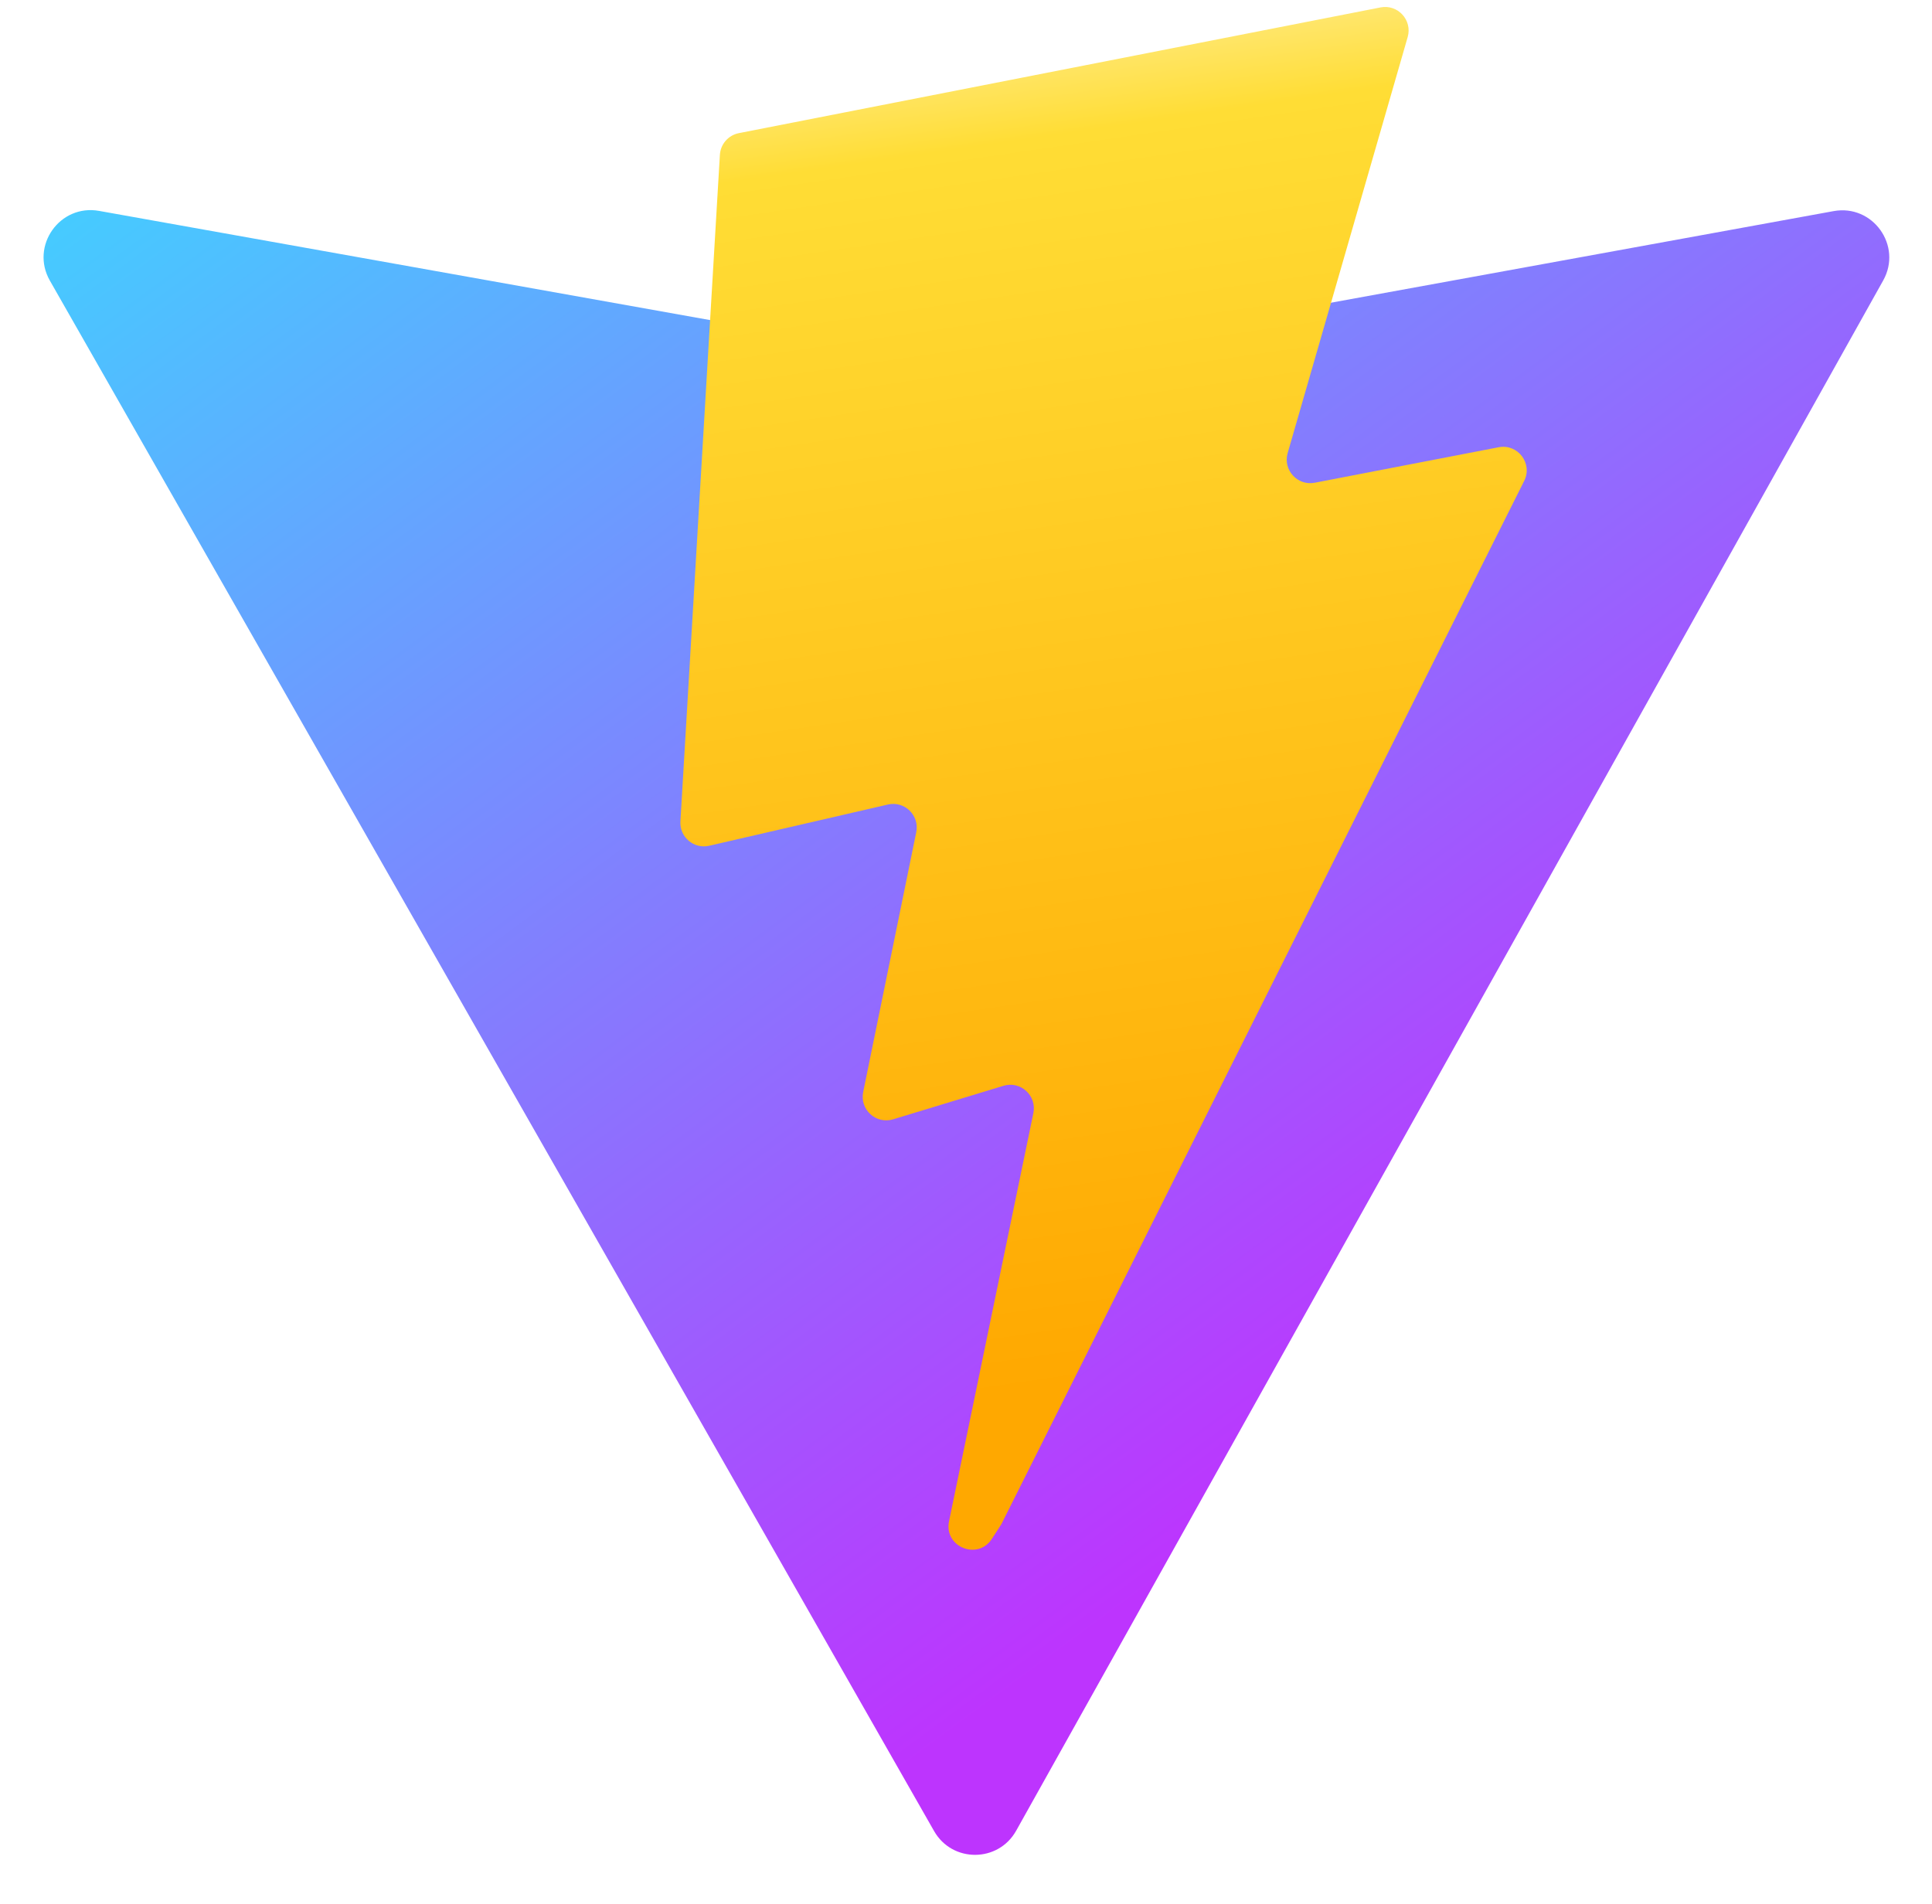
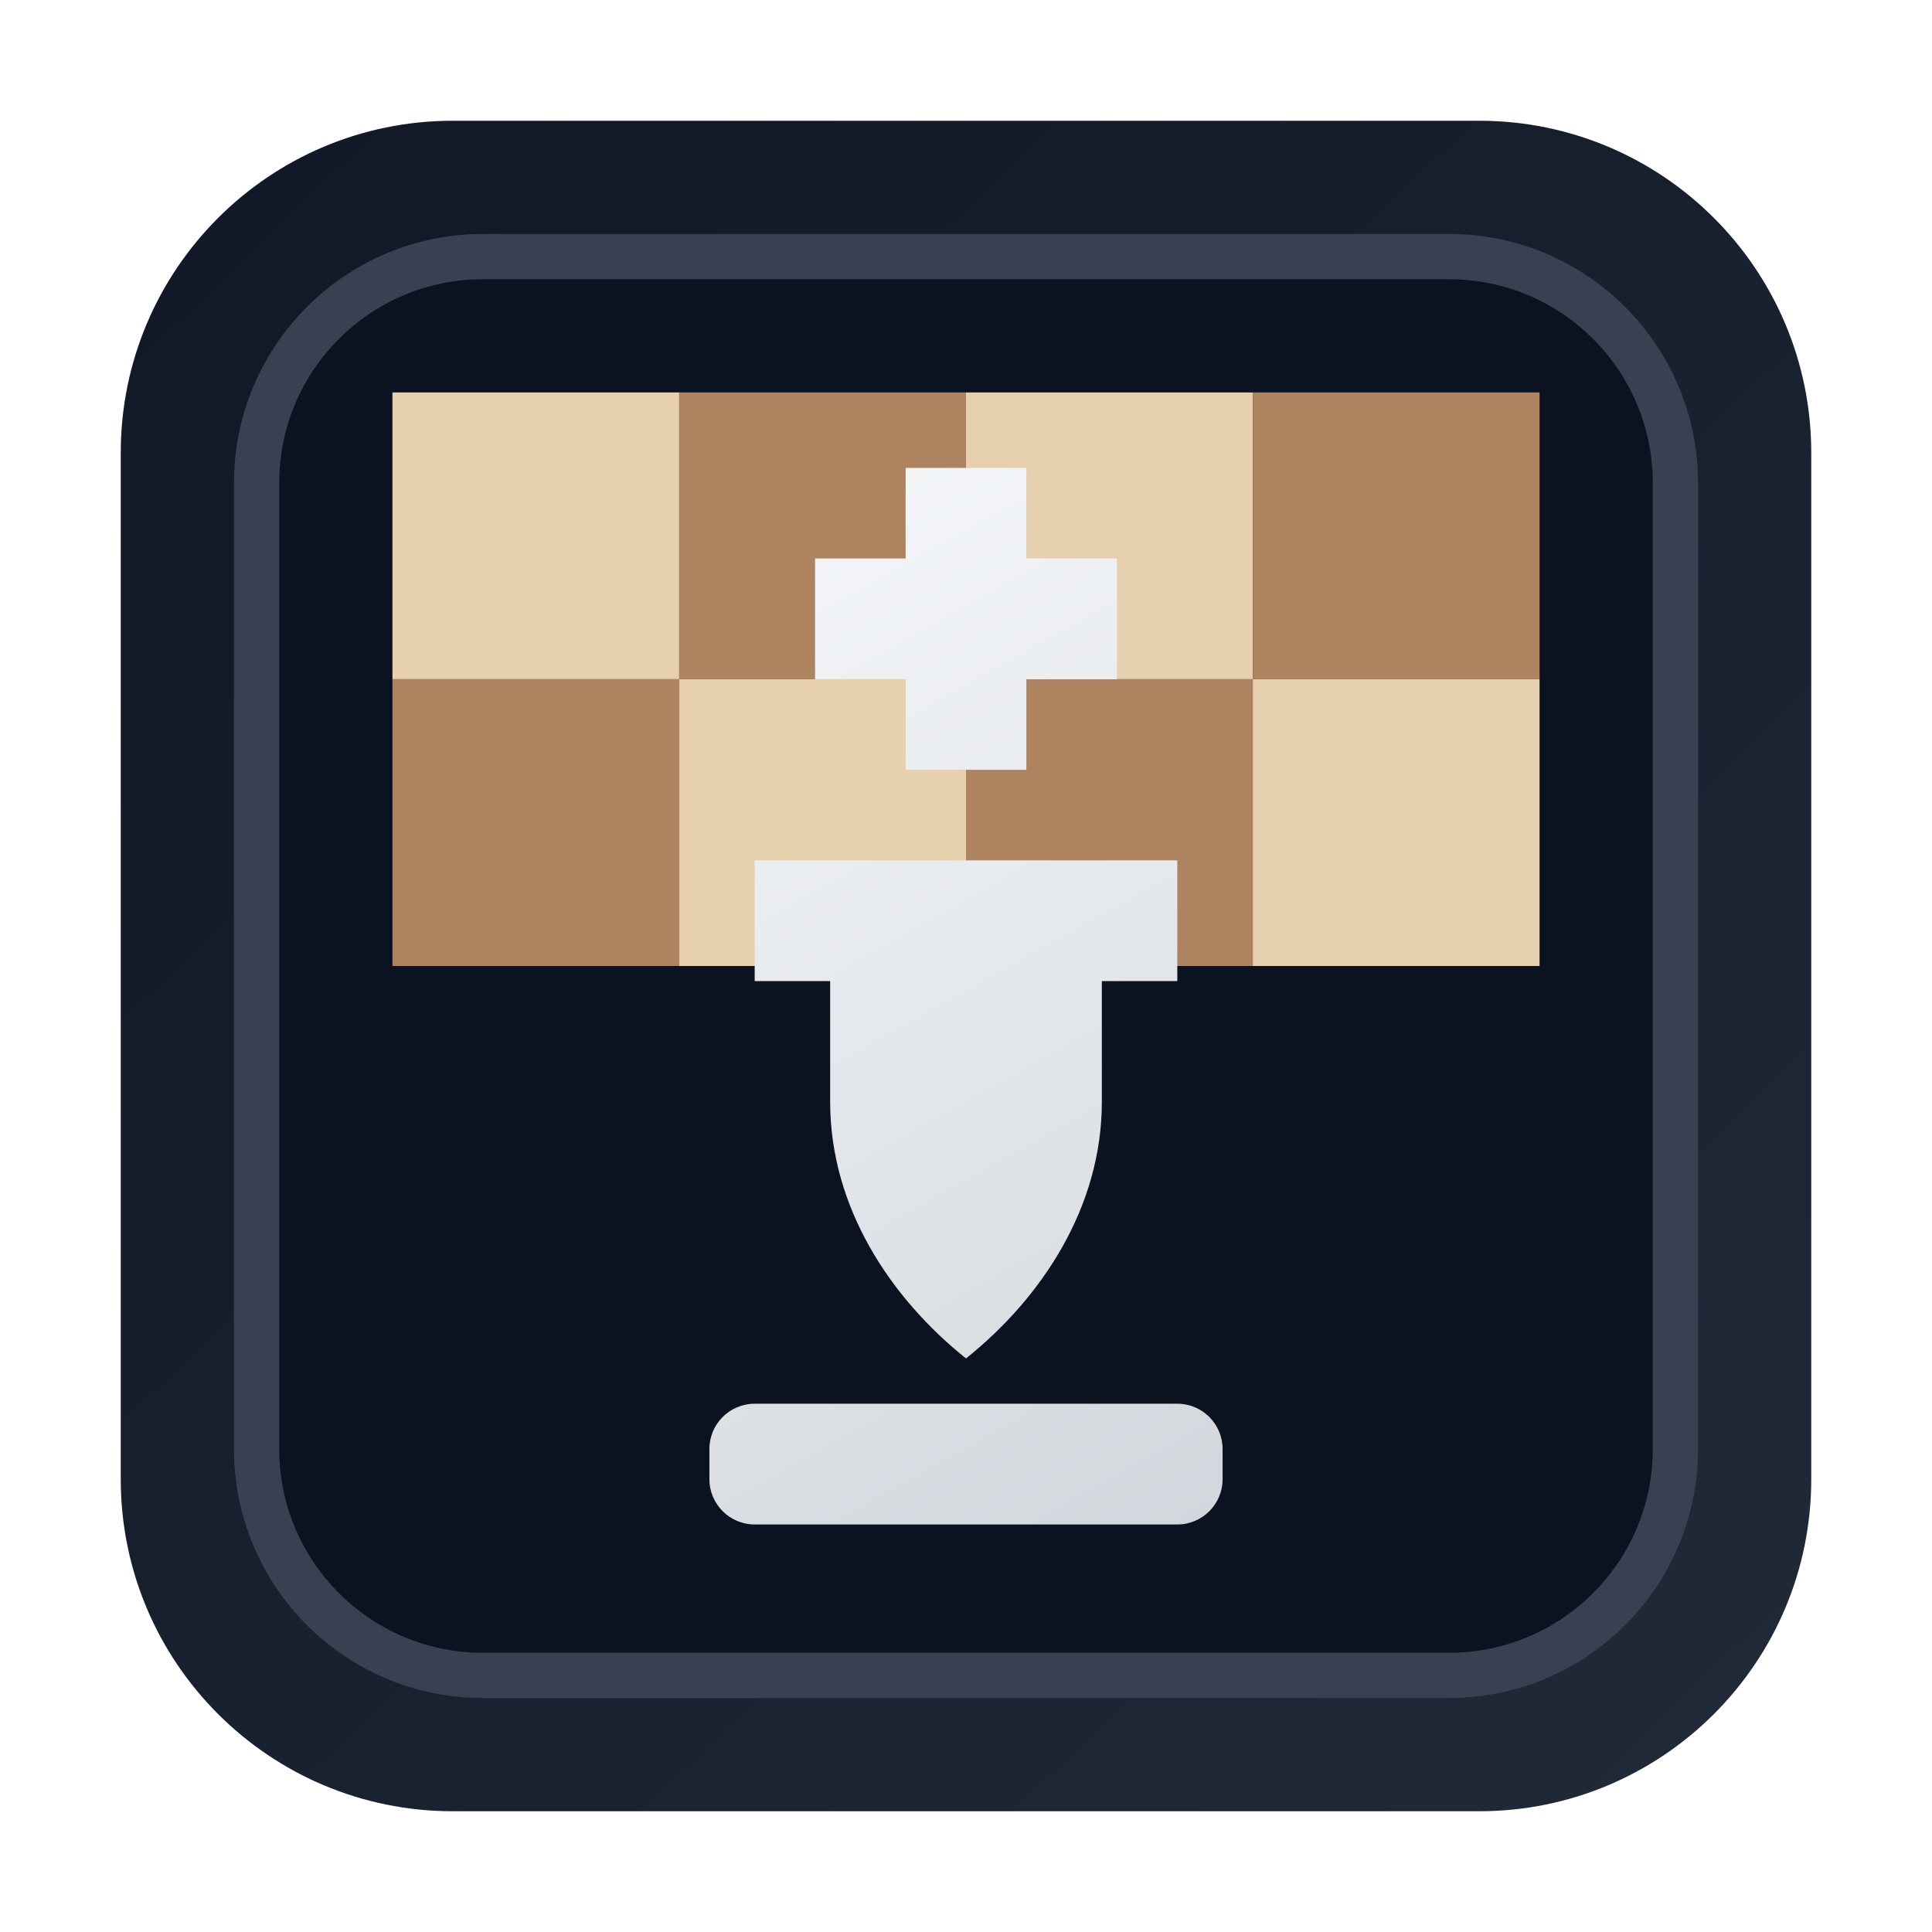
- <svg xmlns="http://www.w3.org/2000/svg" width="410" height="404" viewBox="0 0 410 404" fill="none">
-   <path d="M399.641 59.525L215.643 388.545C211.844 395.338 202.084 395.378 198.228 388.618L10.582 59.556C6.381 52.19 12.68 43.267 21.028 44.759L205.223 77.682C206.398 77.892 207.601 77.89 208.776 77.676L389.119 44.806C397.439 43.289 403.768 52.143 399.641 59.525Z" fill="url(#paint0_linear)" />
-   <path d="M292.965 1.574L156.801 28.255C154.563 28.694 152.906 30.59 152.771 32.866L144.395 174.33C144.198 177.662 147.258 180.248 150.51 179.498L188.42 170.749C191.967 169.931 195.172 173.055 194.443 176.622L183.18 231.775C182.422 235.487 185.907 238.661 189.532 237.56L212.947 230.446C216.577 229.344 220.065 232.527 219.297 236.242L201.398 322.875C200.278 328.294 207.486 331.249 210.492 326.603L212.5 323.5L323.454 102.072C325.312 98.365 322.108 94.137 318.036 94.923L279.014 102.454C275.347 103.161 272.227 99.746 273.262 96.158L298.731 7.867C299.767 4.273 296.636 0.855 292.965 1.574Z" fill="url(#paint1_linear)" />
+ <svg xmlns="http://www.w3.org/2000/svg" width="256" height="256" viewBox="0 0 256 256" fill="none">
  <defs>
-     <linearGradient id="paint0_linear" x1="6" y1="33" x2="235" y2="344" gradientUnits="userSpaceOnUse">
-       <stop stop-color="#41D1FF" />
-       <stop offset="1" stop-color="#BD34FE" />
+     <linearGradient id="bg" x1="28" y1="24" x2="228" y2="232" gradientUnits="userSpaceOnUse">
+       <stop stop-color="#111827" />
+       <stop offset="1" stop-color="#1F2937" />
    </linearGradient>
-     <linearGradient id="paint1_linear" x1="194.651" y1="8.818" x2="236.076" y2="292.989" gradientUnits="userSpaceOnUse">
-       <stop stop-color="#FFEA83" />
-       <stop offset="0.083" stop-color="#FFDD35" />
-       <stop offset="1" stop-color="#FFA800" />
+     <linearGradient id="piece" x1="86" y1="56" x2="170" y2="206" gradientUnits="userSpaceOnUse">
+       <stop stop-color="#F8FAFC" />
+       <stop offset="1" stop-color="#D1D5DB" />
    </linearGradient>
  </defs>
+   <rect x="16" y="16" width="224" height="224" rx="44" fill="url(#bg)" />
+   <rect x="34" y="34" width="188" height="188" rx="30" fill="#0B1220" />
+   <g opacity="0.95">
+     <rect x="52" y="52" width="38" height="38" fill="#F0D9B5" />
+     <rect x="90" y="52" width="38" height="38" fill="#B58863" />
+     <rect x="128" y="52" width="38" height="38" fill="#F0D9B5" />
+     <rect x="166" y="52" width="38" height="38" fill="#B58863" />
+     <rect x="52" y="90" width="38" height="38" fill="#B58863" />
+     <rect x="90" y="90" width="38" height="38" fill="#F0D9B5" />
+     <rect x="128" y="90" width="38" height="38" fill="#B58863" />
+     <rect x="166" y="90" width="38" height="38" fill="#F0D9B5" />
+   </g>
+   <path d="M120 62H136V74H148V90H136V102H120V90H108V74H120V62Z" fill="url(#piece)" />
+   <path d="M100 114H156V130H146V146C146 160 138 172 128 180C118 172 110 160 110 146V130H100V114Z" fill="url(#piece)" />
+   <rect x="94" y="186" width="68" height="16" rx="6" fill="url(#piece)" />
+   <rect x="34" y="34" width="188" height="188" rx="30" stroke="#374151" stroke-width="6" />
</svg>
